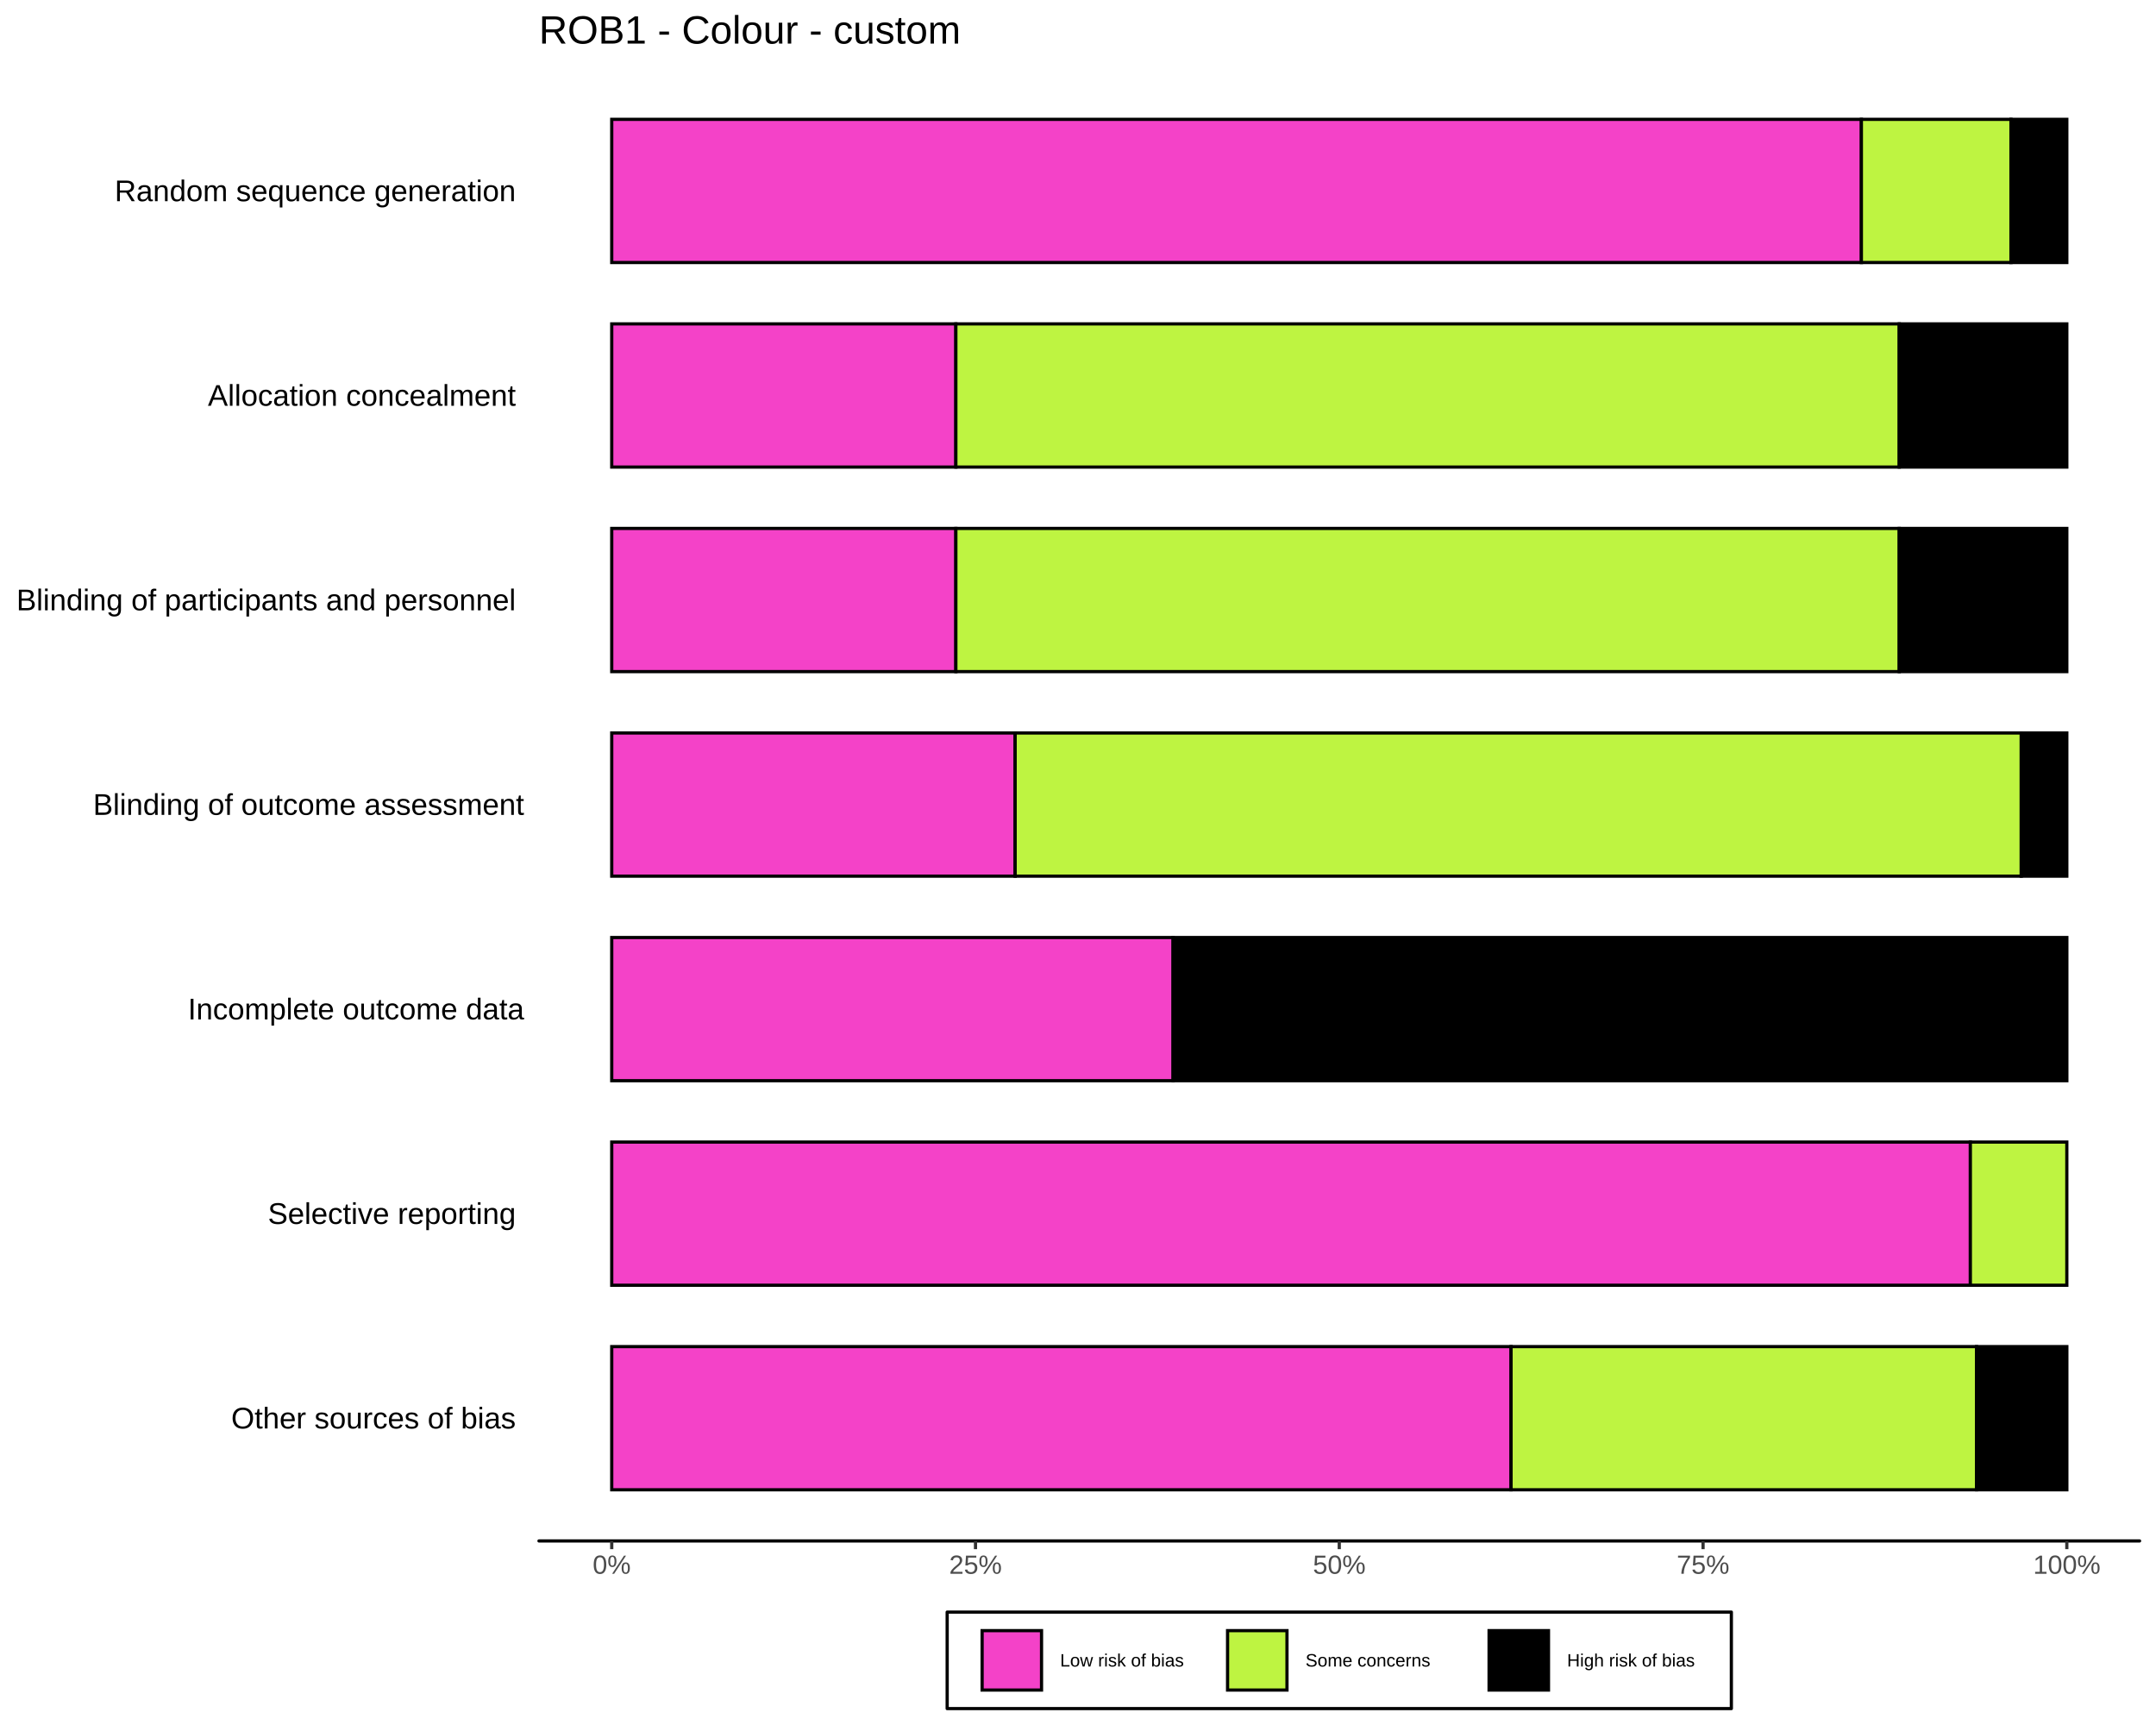
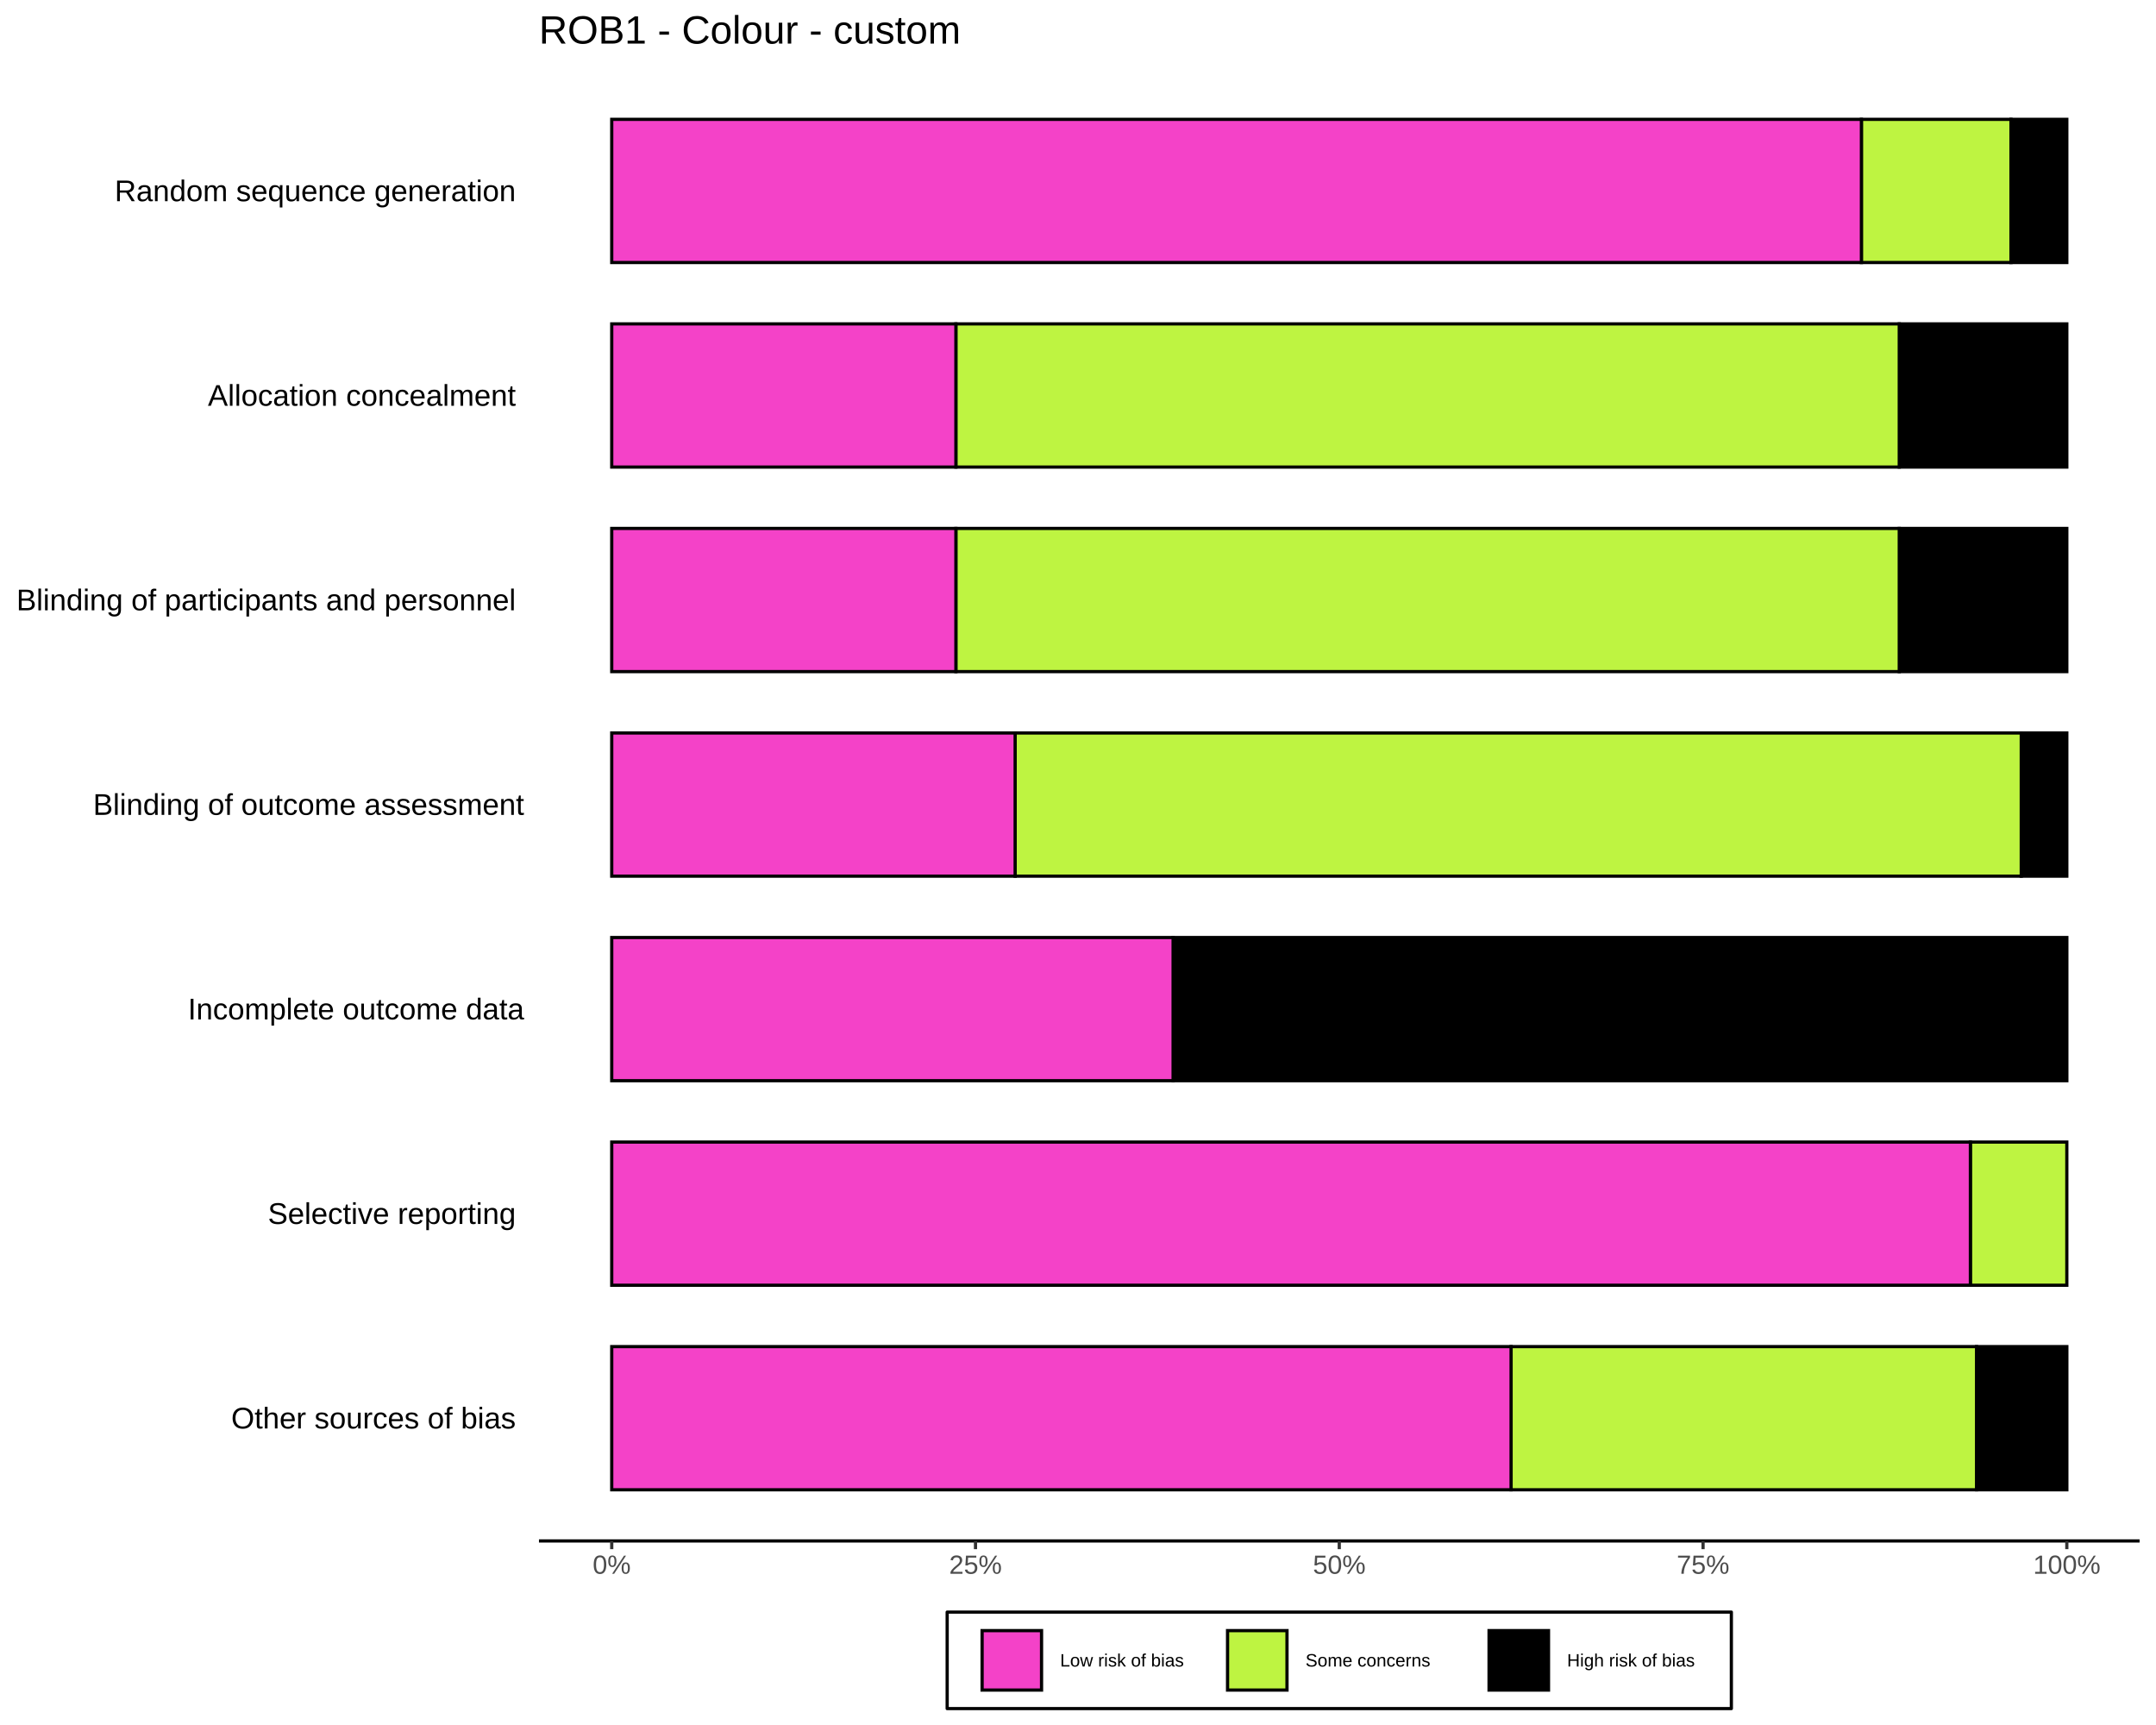
<svg xmlns="http://www.w3.org/2000/svg" viewBox="0 0 720.00 576.00">
  <defs>
    <style type="text/css">
    line, polyline, polygon, path, rect, circle {
      fill: none;
      stroke: #000000;
      stroke-linecap: round;
      stroke-linejoin: round;
      stroke-miterlimit: 10.00;
    }
  </style>
  </defs>
  <rect width="100%" height="100%" style="stroke: none; fill: #FFFFFF;" />
  <rect x="0.00" y="0.00" width="720.00" height="576.00" style="stroke-width: 1.07; stroke: #FFFFFF; fill: #FFFFFF;" />
  <defs>
    <clipPath id="cpMTc5Ljk5fDcxNC41Mnw1MTQuNTR8MjIuNzc=">
      <rect x="179.99" y="22.77" width="534.53" height="491.76" />
    </clipPath>
  </defs>
+   <rect x="660.08" y="449.65" width="30.15" height="47.81" style="stroke-width: 1.07; stroke-linecap: square; stroke-linejoin: miter; fill: #000000;" clip-path="url(#cpMTc5Ljk5fDcxNC41Mnw1MTQuNTR8MjIuNzc=)" />
+   <rect x="504.62" y="449.65" width="155.45" height="47.81" style="stroke-width: 1.07; stroke-linecap: square; stroke-linejoin: miter; fill: #BEF441;" clip-path="url(#cpMTc5Ljk5fDcxNC41Mnw1MTQuNTR8MjIuNzc=)" />
  <rect x="204.29" y="449.65" width="300.34" height="47.81" style="stroke-width: 1.07; stroke-linecap: square; stroke-linejoin: miter; fill: #F442C8;" clip-path="url(#cpMTc5Ljk5fDcxNC41Mnw1MTQuNTR8MjIuNzc=)" />
-   <rect x="504.62" y="449.65" width="155.45" height="47.81" style="stroke-width: 1.07; stroke-linecap: square; stroke-linejoin: miter; fill: #BEF441;" clip-path="url(#cpMTc5Ljk5fDcxNC41Mnw1MTQuNTR8MjIuNzc=)" />
-   <rect x="660.08" y="449.65" width="30.15" height="47.81" style="stroke-width: 1.07; stroke-linecap: square; stroke-linejoin: miter; fill: #000000;" clip-path="url(#cpMTc5Ljk5fDcxNC41Mnw1MTQuNTR8MjIuNzc=)" />
+   <rect x="658.00" y="381.35" width="32.22" height="47.81" style="stroke-width: 1.07; stroke-linecap: square; stroke-linejoin: miter; fill: #BEF441;" clip-path="url(#cpMTc5Ljk5fDcxNC41Mnw1MTQuNTR8MjIuNzc=)" />
  <rect x="204.29" y="381.35" width="453.72" height="47.81" style="stroke-width: 1.07; stroke-linecap: square; stroke-linejoin: miter; fill: #F442C8;" clip-path="url(#cpMTc5Ljk5fDcxNC41Mnw1MTQuNTR8MjIuNzc=)" />
-   <rect x="658.00" y="381.35" width="32.22" height="47.81" style="stroke-width: 1.07; stroke-linecap: square; stroke-linejoin: miter; fill: #BEF441;" clip-path="url(#cpMTc5Ljk5fDcxNC41Mnw1MTQuNTR8MjIuNzc=)" />
+   <rect x="391.76" y="313.05" width="298.47" height="47.81" style="stroke-width: 1.07; stroke-linecap: square; stroke-linejoin: miter; fill: #000000;" clip-path="url(#cpMTc5Ljk5fDcxNC41Mnw1MTQuNTR8MjIuNzc=)" />
  <rect x="204.29" y="313.05" width="187.47" height="47.81" style="stroke-width: 1.07; stroke-linecap: square; stroke-linejoin: miter; fill: #F442C8;" clip-path="url(#cpMTc5Ljk5fDcxNC41Mnw1MTQuNTR8MjIuNzc=)" />
-   <rect x="391.76" y="313.05" width="298.47" height="47.81" style="stroke-width: 1.07; stroke-linecap: square; stroke-linejoin: miter; fill: #000000;" clip-path="url(#cpMTc5Ljk5fDcxNC41Mnw1MTQuNTR8MjIuNzc=)" />
+   <rect x="675.00" y="244.75" width="15.22" height="47.81" style="stroke-width: 1.07; stroke-linecap: square; stroke-linejoin: miter; fill: #000000;" clip-path="url(#cpMTc5Ljk5fDcxNC41Mnw1MTQuNTR8MjIuNzc=)" />
+   <rect x="339.01" y="244.75" width="335.99" height="47.81" style="stroke-width: 1.07; stroke-linecap: square; stroke-linejoin: miter; fill: #BEF441;" clip-path="url(#cpMTc5Ljk5fDcxNC41Mnw1MTQuNTR8MjIuNzc=)" />
  <rect x="204.29" y="244.75" width="134.72" height="47.81" style="stroke-width: 1.07; stroke-linecap: square; stroke-linejoin: miter; fill: #F442C8;" clip-path="url(#cpMTc5Ljk5fDcxNC41Mnw1MTQuNTR8MjIuNzc=)" />
-   <rect x="339.01" y="244.75" width="335.99" height="47.81" style="stroke-width: 1.07; stroke-linecap: square; stroke-linejoin: miter; fill: #BEF441;" clip-path="url(#cpMTc5Ljk5fDcxNC41Mnw1MTQuNTR8MjIuNzc=)" />
-   <rect x="675.00" y="244.75" width="15.22" height="47.81" style="stroke-width: 1.07; stroke-linecap: square; stroke-linejoin: miter; fill: #000000;" clip-path="url(#cpMTc5Ljk5fDcxNC41Mnw1MTQuNTR8MjIuNzc=)" />
+   <rect x="634.26" y="176.45" width="55.96" height="47.81" style="stroke-width: 1.07; stroke-linecap: square; stroke-linejoin: miter; fill: #000000;" clip-path="url(#cpMTc5Ljk5fDcxNC41Mnw1MTQuNTR8MjIuNzc=)" />
+   <rect x="319.21" y="176.45" width="315.05" height="47.81" style="stroke-width: 1.07; stroke-linecap: square; stroke-linejoin: miter; fill: #BEF441;" clip-path="url(#cpMTc5Ljk5fDcxNC41Mnw1MTQuNTR8MjIuNzc=)" />
  <rect x="204.29" y="176.45" width="114.93" height="47.81" style="stroke-width: 1.07; stroke-linecap: square; stroke-linejoin: miter; fill: #F442C8;" clip-path="url(#cpMTc5Ljk5fDcxNC41Mnw1MTQuNTR8MjIuNzc=)" />
-   <rect x="319.21" y="176.45" width="315.05" height="47.81" style="stroke-width: 1.07; stroke-linecap: square; stroke-linejoin: miter; fill: #BEF441;" clip-path="url(#cpMTc5Ljk5fDcxNC41Mnw1MTQuNTR8MjIuNzc=)" />
-   <rect x="634.26" y="176.45" width="55.96" height="47.81" style="stroke-width: 1.07; stroke-linecap: square; stroke-linejoin: miter; fill: #000000;" clip-path="url(#cpMTc5Ljk5fDcxNC41Mnw1MTQuNTR8MjIuNzc=)" />
+   <rect x="634.26" y="108.15" width="55.96" height="47.81" style="stroke-width: 1.07; stroke-linecap: square; stroke-linejoin: miter; fill: #000000;" clip-path="url(#cpMTc5Ljk5fDcxNC41Mnw1MTQuNTR8MjIuNzc=)" />
+   <rect x="319.21" y="108.15" width="315.05" height="47.81" style="stroke-width: 1.07; stroke-linecap: square; stroke-linejoin: miter; fill: #BEF441;" clip-path="url(#cpMTc5Ljk5fDcxNC41Mnw1MTQuNTR8MjIuNzc=)" />
  <rect x="204.29" y="108.15" width="114.93" height="47.81" style="stroke-width: 1.07; stroke-linecap: square; stroke-linejoin: miter; fill: #F442C8;" clip-path="url(#cpMTc5Ljk5fDcxNC41Mnw1MTQuNTR8MjIuNzc=)" />
-   <rect x="319.21" y="108.15" width="315.05" height="47.81" style="stroke-width: 1.07; stroke-linecap: square; stroke-linejoin: miter; fill: #BEF441;" clip-path="url(#cpMTc5Ljk5fDcxNC41Mnw1MTQuNTR8MjIuNzc=)" />
-   <rect x="634.26" y="108.15" width="55.96" height="47.81" style="stroke-width: 1.07; stroke-linecap: square; stroke-linejoin: miter; fill: #000000;" clip-path="url(#cpMTc5Ljk5fDcxNC41Mnw1MTQuNTR8MjIuNzc=)" />
+   <rect x="671.57" y="39.85" width="18.65" height="47.81" style="stroke-width: 1.07; stroke-linecap: square; stroke-linejoin: miter; fill: #000000;" clip-path="url(#cpMTc5Ljk5fDcxNC41Mnw1MTQuNTR8MjIuNzc=)" />
+   <rect x="621.61" y="39.85" width="49.96" height="47.81" style="stroke-width: 1.07; stroke-linecap: square; stroke-linejoin: miter; fill: #BEF441;" clip-path="url(#cpMTc5Ljk5fDcxNC41Mnw1MTQuNTR8MjIuNzc=)" />
  <rect x="204.29" y="39.85" width="417.33" height="47.81" style="stroke-width: 1.07; stroke-linecap: square; stroke-linejoin: miter; fill: #F442C8;" clip-path="url(#cpMTc5Ljk5fDcxNC41Mnw1MTQuNTR8MjIuNzc=)" />
-   <rect x="621.61" y="39.85" width="49.96" height="47.81" style="stroke-width: 1.07; stroke-linecap: square; stroke-linejoin: miter; fill: #BEF441;" clip-path="url(#cpMTc5Ljk5fDcxNC41Mnw1MTQuNTR8MjIuNzc=)" />
-   <rect x="671.57" y="39.85" width="18.65" height="47.81" style="stroke-width: 1.07; stroke-linecap: square; stroke-linejoin: miter; fill: #000000;" clip-path="url(#cpMTc5Ljk5fDcxNC41Mnw1MTQuNTR8MjIuNzc=)" />
  <defs>
    <clipPath id="cpMC4wMHw3MjAuMDB8NTc2LjAwfDAuMDA=">
      <rect x="0.00" y="0.00" width="720.00" height="576.00" />
    </clipPath>
  </defs>
  <g clip-path="url(#cpMC4wMHw3MjAuMDB8NTc2LjAwfDAuMDA=)">
    <text x="77.21" y="476.99" style="font-size: 10.00px; font-family: Liberation Sans;" textLength="97.84px" lengthAdjust="spacingAndGlyphs">Other sources of bias </text>
  </g>
  <g clip-path="url(#cpMC4wMHw3MjAuMDB8NTc2LjAwfDAuMDA=)">
    <text x="89.45" y="408.69" style="font-size: 10.00px; font-family: Liberation Sans;" textLength="85.61px" lengthAdjust="spacingAndGlyphs">Selective reporting </text>
  </g>
  <g clip-path="url(#cpMC4wMHw3MjAuMDB8NTc2LjAwfDAuMDA=)">
    <text x="62.75" y="340.39" style="font-size: 10.00px; font-family: Liberation Sans;" textLength="112.31px" lengthAdjust="spacingAndGlyphs">Incomplete outcome data</text>
  </g>
  <g clip-path="url(#cpMC4wMHw3MjAuMDB8NTc2LjAwfDAuMDA=)">
    <text x="31.07" y="272.09" style="font-size: 10.00px; font-family: Liberation Sans;" textLength="143.98px" lengthAdjust="spacingAndGlyphs">Blinding of outcome assessment</text>
  </g>
  <g clip-path="url(#cpMC4wMHw3MjAuMDB8NTc2LjAwfDAuMDA=)">
    <text x="5.48" y="203.79" style="font-size: 10.00px; font-family: Liberation Sans;" textLength="169.58px" lengthAdjust="spacingAndGlyphs">Blinding of participants and personnel </text>
  </g>
  <g clip-path="url(#cpMC4wMHw3MjAuMDB8NTc2LjAwfDAuMDA=)">
    <text x="69.43" y="135.49" style="font-size: 10.00px; font-family: Liberation Sans;" textLength="105.62px" lengthAdjust="spacingAndGlyphs">Allocation concealment </text>
  </g>
  <g clip-path="url(#cpMC4wMHw3MjAuMDB8NTc2LjAwfDAuMDA=)">
    <text x="38.28" y="67.19" style="font-size: 10.00px; font-family: Liberation Sans;" textLength="136.78px" lengthAdjust="spacingAndGlyphs">Random sequence generation </text>
  </g>
-   <polyline points="179.99,514.54 714.52,514.54 " style="stroke-width: 1.07;" clip-path="url(#cpMC4wMHw3MjAuMDB8NTc2LjAwfDAuMDA=)" />
+   <polyline points="179.99,514.54 714.52,514.54 " style="stroke-width: 1.07; stroke-linecap: butt;" clip-path="url(#cpMC4wMHw3MjAuMDB8NTc2LjAwfDAuMDA=)" />
  <polyline points="204.29,517.28 204.29,514.54 " style="stroke-width: 1.07; stroke: #333333; stroke-linecap: butt;" clip-path="url(#cpMC4wMHw3MjAuMDB8NTc2LjAwfDAuMDA=)" />
  <polyline points="325.77,517.28 325.77,514.54 " style="stroke-width: 1.07; stroke: #333333; stroke-linecap: butt;" clip-path="url(#cpMC4wMHw3MjAuMDB8NTc2LjAwfDAuMDA=)" />
  <polyline points="447.25,517.28 447.25,514.54 " style="stroke-width: 1.07; stroke: #333333; stroke-linecap: butt;" clip-path="url(#cpMC4wMHw3MjAuMDB8NTc2LjAwfDAuMDA=)" />
  <polyline points="568.74,517.28 568.74,514.54 " style="stroke-width: 1.07; stroke: #333333; stroke-linecap: butt;" clip-path="url(#cpMC4wMHw3MjAuMDB8NTc2LjAwfDAuMDA=)" />
  <polyline points="690.22,517.28 690.22,514.54 " style="stroke-width: 1.07; stroke: #333333; stroke-linecap: butt;" clip-path="url(#cpMC4wMHw3MjAuMDB8NTc2LjAwfDAuMDA=)" />
  <g clip-path="url(#cpMC4wMHw3MjAuMDB8NTc2LjAwfDAuMDA=)">
    <text x="197.93" y="525.51" style="font-size: 8.80px; fill: #4D4D4D; font-family: Liberation Sans;" textLength="12.72px" lengthAdjust="spacingAndGlyphs">0%</text>
  </g>
  <g clip-path="url(#cpMC4wMHw3MjAuMDB8NTc2LjAwfDAuMDA=)">
    <text x="316.97" y="525.51" style="font-size: 8.80px; fill: #4D4D4D; font-family: Liberation Sans;" textLength="17.61px" lengthAdjust="spacingAndGlyphs">25%</text>
  </g>
  <g clip-path="url(#cpMC4wMHw3MjAuMDB8NTc2LjAwfDAuMDA=)">
    <text x="438.45" y="525.51" style="font-size: 8.80px; fill: #4D4D4D; font-family: Liberation Sans;" textLength="17.61px" lengthAdjust="spacingAndGlyphs">50%</text>
  </g>
  <g clip-path="url(#cpMC4wMHw3MjAuMDB8NTc2LjAwfDAuMDA=)">
    <text x="559.93" y="525.51" style="font-size: 8.80px; fill: #4D4D4D; font-family: Liberation Sans;" textLength="17.61px" lengthAdjust="spacingAndGlyphs">75%</text>
  </g>
  <g clip-path="url(#cpMC4wMHw3MjAuMDB8NTc2LjAwfDAuMDA=)">
    <text x="678.97" y="525.51" style="font-size: 8.80px; fill: #4D4D4D; font-family: Liberation Sans;" textLength="22.50px" lengthAdjust="spacingAndGlyphs">100%</text>
  </g>
  <rect x="316.31" y="538.30" width="261.88" height="32.22" style="stroke-width: 1.07; fill: #FFFFFF;" clip-path="url(#cpMC4wMHw3MjAuMDB8NTc2LjAwfDAuMDA=)" />
-   <rect x="327.27" y="543.78" width="21.26" height="21.26" style="stroke-width: 1.07; stroke: #FFFFFF; fill: #F2F2F2;" clip-path="url(#cpMC4wMHw3MjAuMDB8NTc2LjAwfDAuMDA=)" />
+   <rect x="327.27" y="543.78" width="21.26" height="21.26" style="stroke-width: 1.07; stroke: none; fill: #F2F2F2;" clip-path="url(#cpMC4wMHw3MjAuMDB8NTc2LjAwfDAuMDA=)" />
  <rect x="327.98" y="544.49" width="19.84" height="19.84" style="stroke-width: 1.07; stroke-linecap: square; stroke-linejoin: miter; fill: #F442C8;" clip-path="url(#cpMC4wMHw3MjAuMDB8NTc2LjAwfDAuMDA=)" />
-   <rect x="409.24" y="543.78" width="21.26" height="21.26" style="stroke-width: 1.07; stroke: #FFFFFF; fill: #F2F2F2;" clip-path="url(#cpMC4wMHw3MjAuMDB8NTc2LjAwfDAuMDA=)" />
+   <rect x="409.24" y="543.78" width="21.26" height="21.26" style="stroke-width: 1.07; stroke: none; fill: #F2F2F2;" clip-path="url(#cpMC4wMHw3MjAuMDB8NTc2LjAwfDAuMDA=)" />
  <rect x="409.95" y="544.49" width="19.84" height="19.84" style="stroke-width: 1.07; stroke-linecap: square; stroke-linejoin: miter; fill: #BEF441;" clip-path="url(#cpMC4wMHw3MjAuMDB8NTc2LjAwfDAuMDA=)" />
-   <rect x="496.57" y="543.78" width="21.26" height="21.26" style="stroke-width: 1.07; stroke: #FFFFFF; fill: #F2F2F2;" clip-path="url(#cpMC4wMHw3MjAuMDB8NTc2LjAwfDAuMDA=)" />
+   <rect x="496.57" y="543.78" width="21.26" height="21.26" style="stroke-width: 1.07; stroke: none; fill: #F2F2F2;" clip-path="url(#cpMC4wMHw3MjAuMDB8NTc2LjAwfDAuMDA=)" />
  <rect x="497.28" y="544.49" width="19.84" height="19.84" style="stroke-width: 1.07; stroke-linecap: square; stroke-linejoin: miter; fill: #000000;" clip-path="url(#cpMC4wMHw3MjAuMDB8NTc2LjAwfDAuMDA=)" />
  <g clip-path="url(#cpMC4wMHw3MjAuMDB8NTc2LjAwfDAuMDA=)">
    <text x="354.01" y="556.47" style="font-size: 6.00px; font-family: Liberation Sans;" textLength="49.75px" lengthAdjust="spacingAndGlyphs">  Low risk of bias   </text>
  </g>
  <g clip-path="url(#cpMC4wMHw3MjAuMDB8NTc2LjAwfDAuMDA=)">
    <text x="435.98" y="556.47" style="font-size: 6.00px; font-family: Liberation Sans;" textLength="55.11px" lengthAdjust="spacingAndGlyphs">  Some concerns      </text>
  </g>
  <g clip-path="url(#cpMC4wMHw3MjAuMDB8NTc2LjAwfDAuMDA=)">
    <text x="523.31" y="556.47" style="font-size: 6.00px; font-family: Liberation Sans;" textLength="49.41px" lengthAdjust="spacingAndGlyphs">  High risk of bias  </text>
  </g>
  <g clip-path="url(#cpMC4wMHw3MjAuMDB8NTc2LjAwfDAuMDA=)">
    <text x="179.99" y="14.56" style="font-size: 13.20px; font-family: Liberation Sans;" textLength="140.64px" lengthAdjust="spacingAndGlyphs">ROB1 - Colour - custom</text>
  </g>
</svg>
